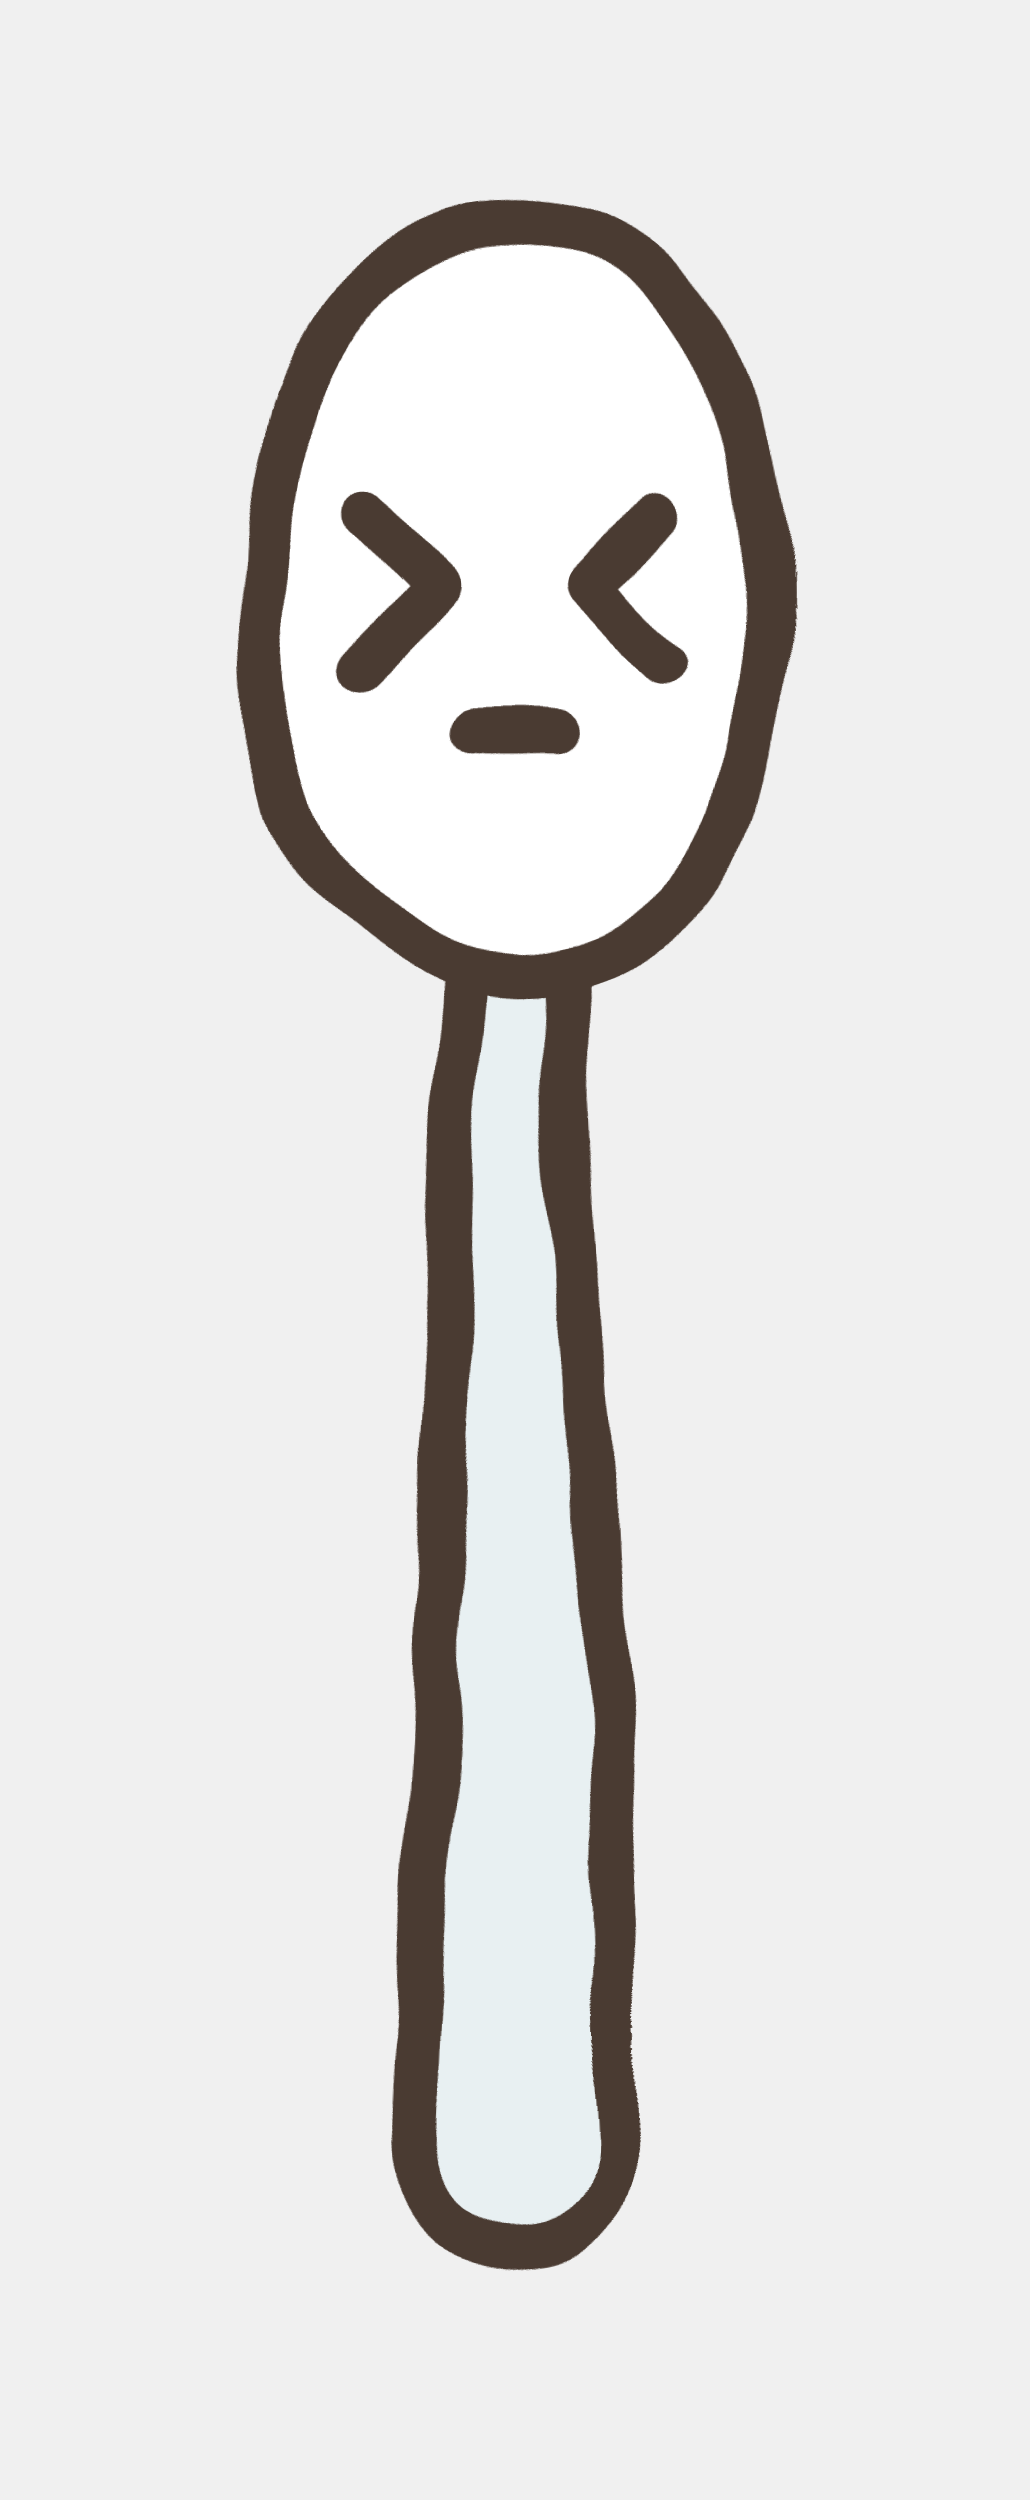
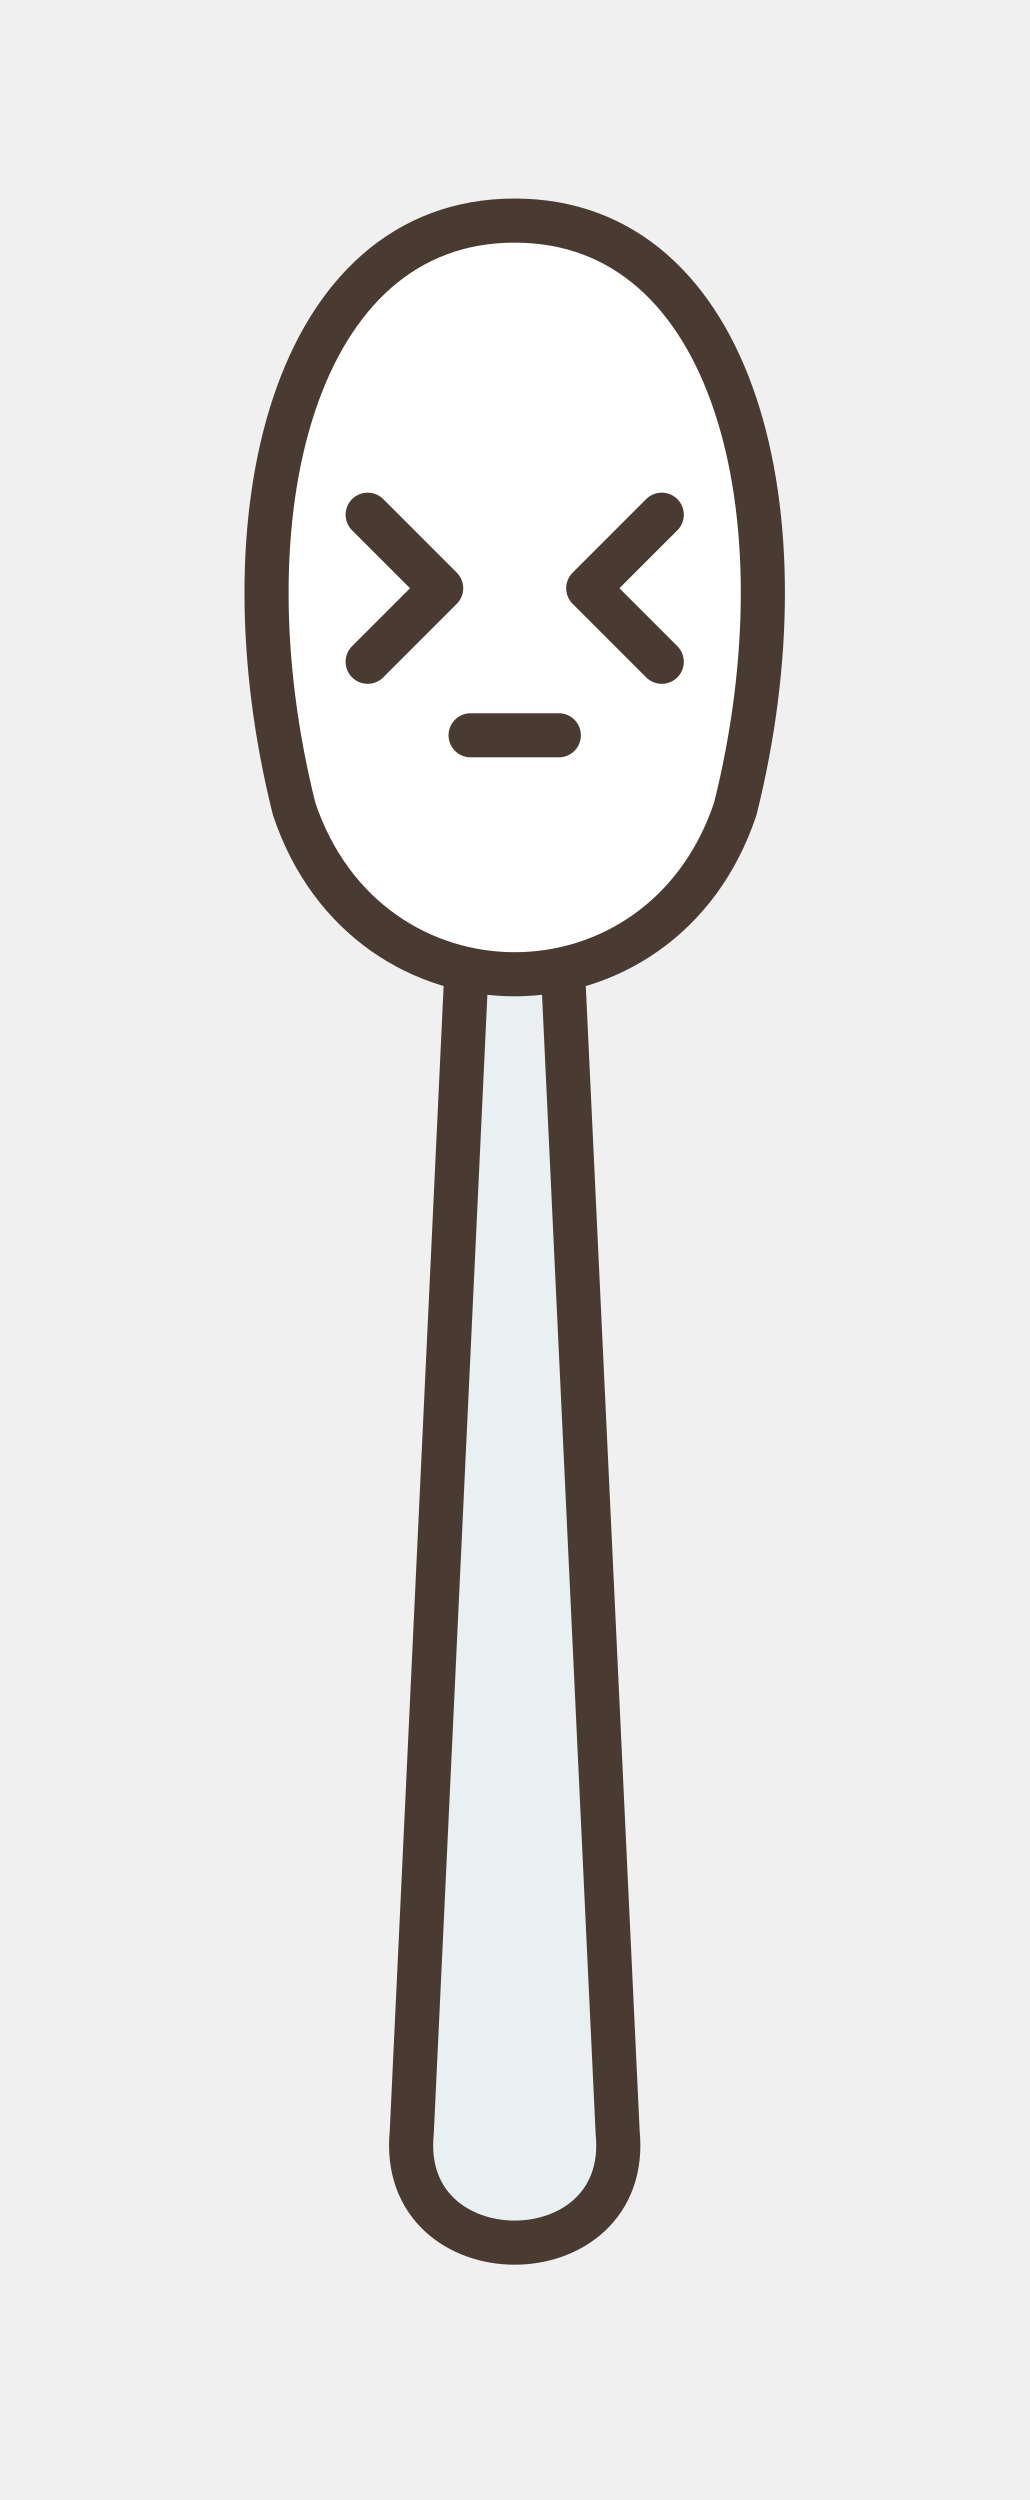
<svg xmlns="http://www.w3.org/2000/svg" viewBox="-10 -10 70 170">
-   <defs>
-     <filter id="scribble">
-       <feTurbulence type="fractalNoise" baseFrequency="0.05" numOctaves="3" result="noise" />
-       <feDisplacementMap in="SourceGraphic" in2="noise" scale="3" xChannelSelector="R" yChannelSelector="G" />
-     </filter>
-   </defs>
-   <g filter="url(#scribble)" stroke="#4A3B32" stroke-linecap="round" stroke-linejoin="round">
+   <g stroke="#4A3B32" stroke-linecap="round" stroke-linejoin="round">
    <path d="M22,50 L18,135 C17,145 33,145 32,135 L28,50" fill="#E8F0F2" stroke-width="3" />
    <path d="M25,5 C40,5 45,25 40,45 C35,60 15,60 10,45 C5,25 10,5 25,5 Z" fill="#FFFFFF" stroke-width="3" />
    <path d="M15,25 L20,30 L15,35" fill="none" stroke-width="3" />
    <path d="M35,25 L30,30 L35,35" fill="none" stroke-width="3" />
    <path d="M22,40 L28,40" fill="none" stroke-width="3" />
  </g>
</svg>
